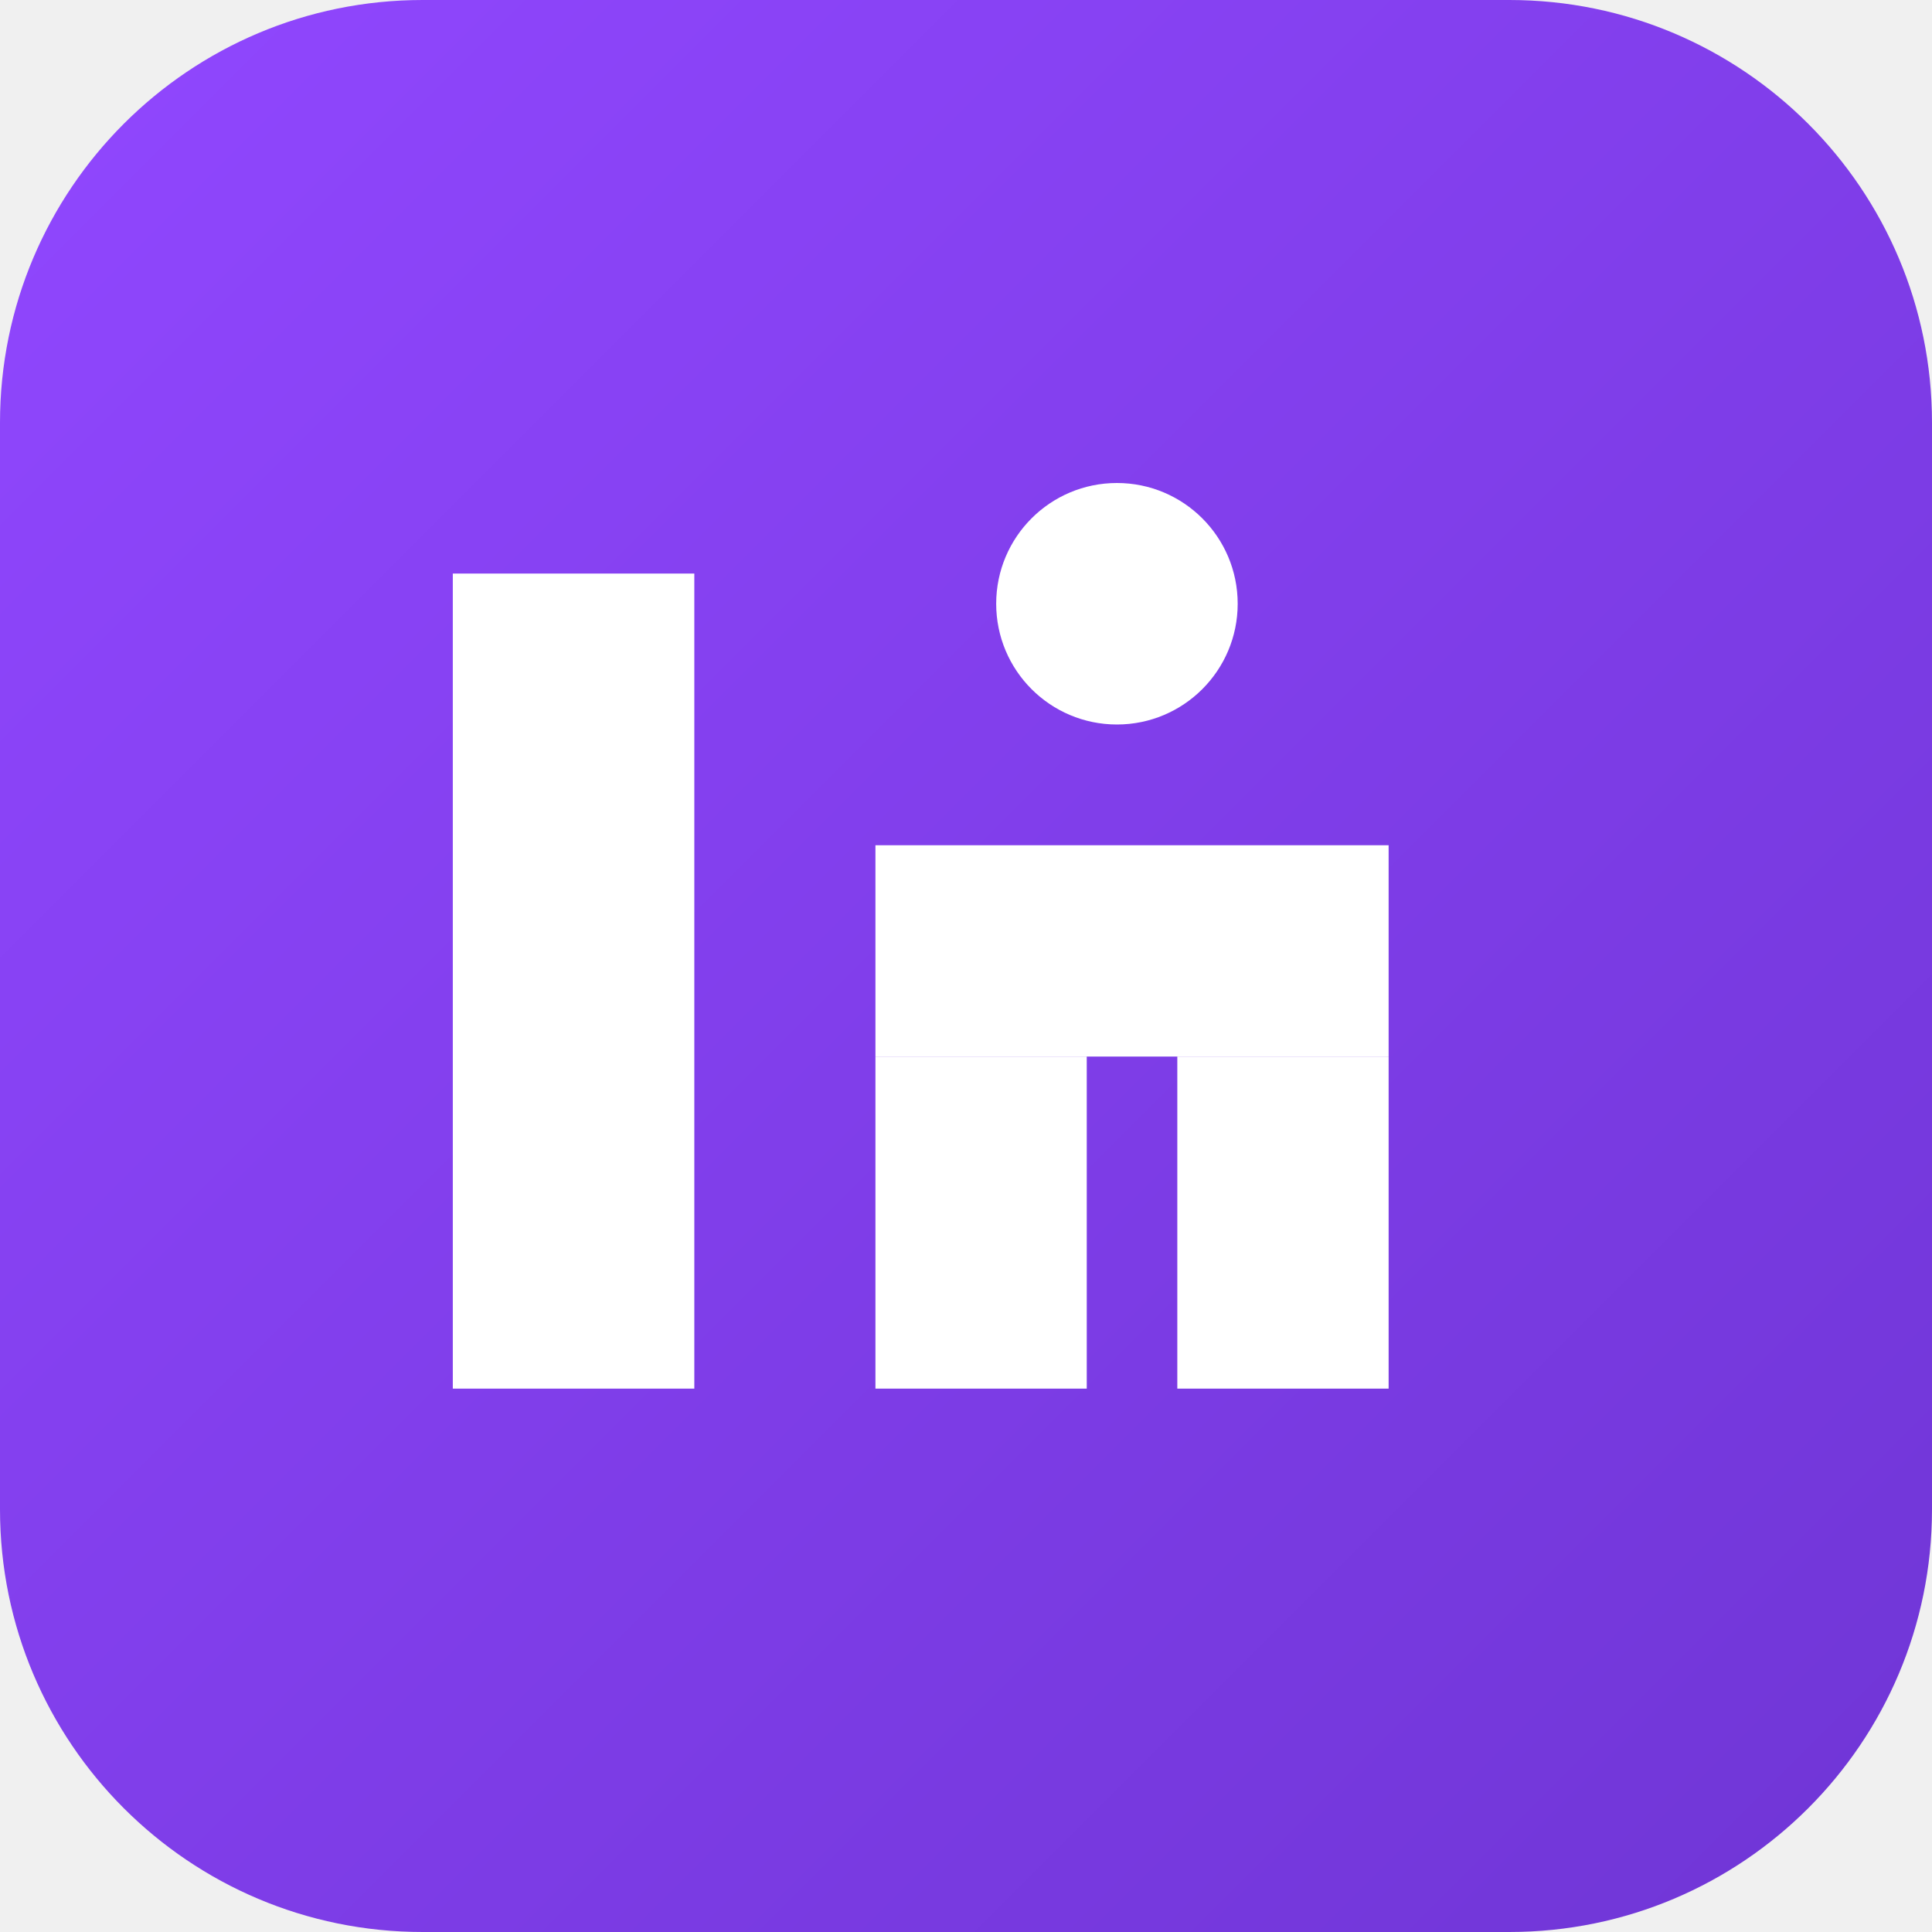
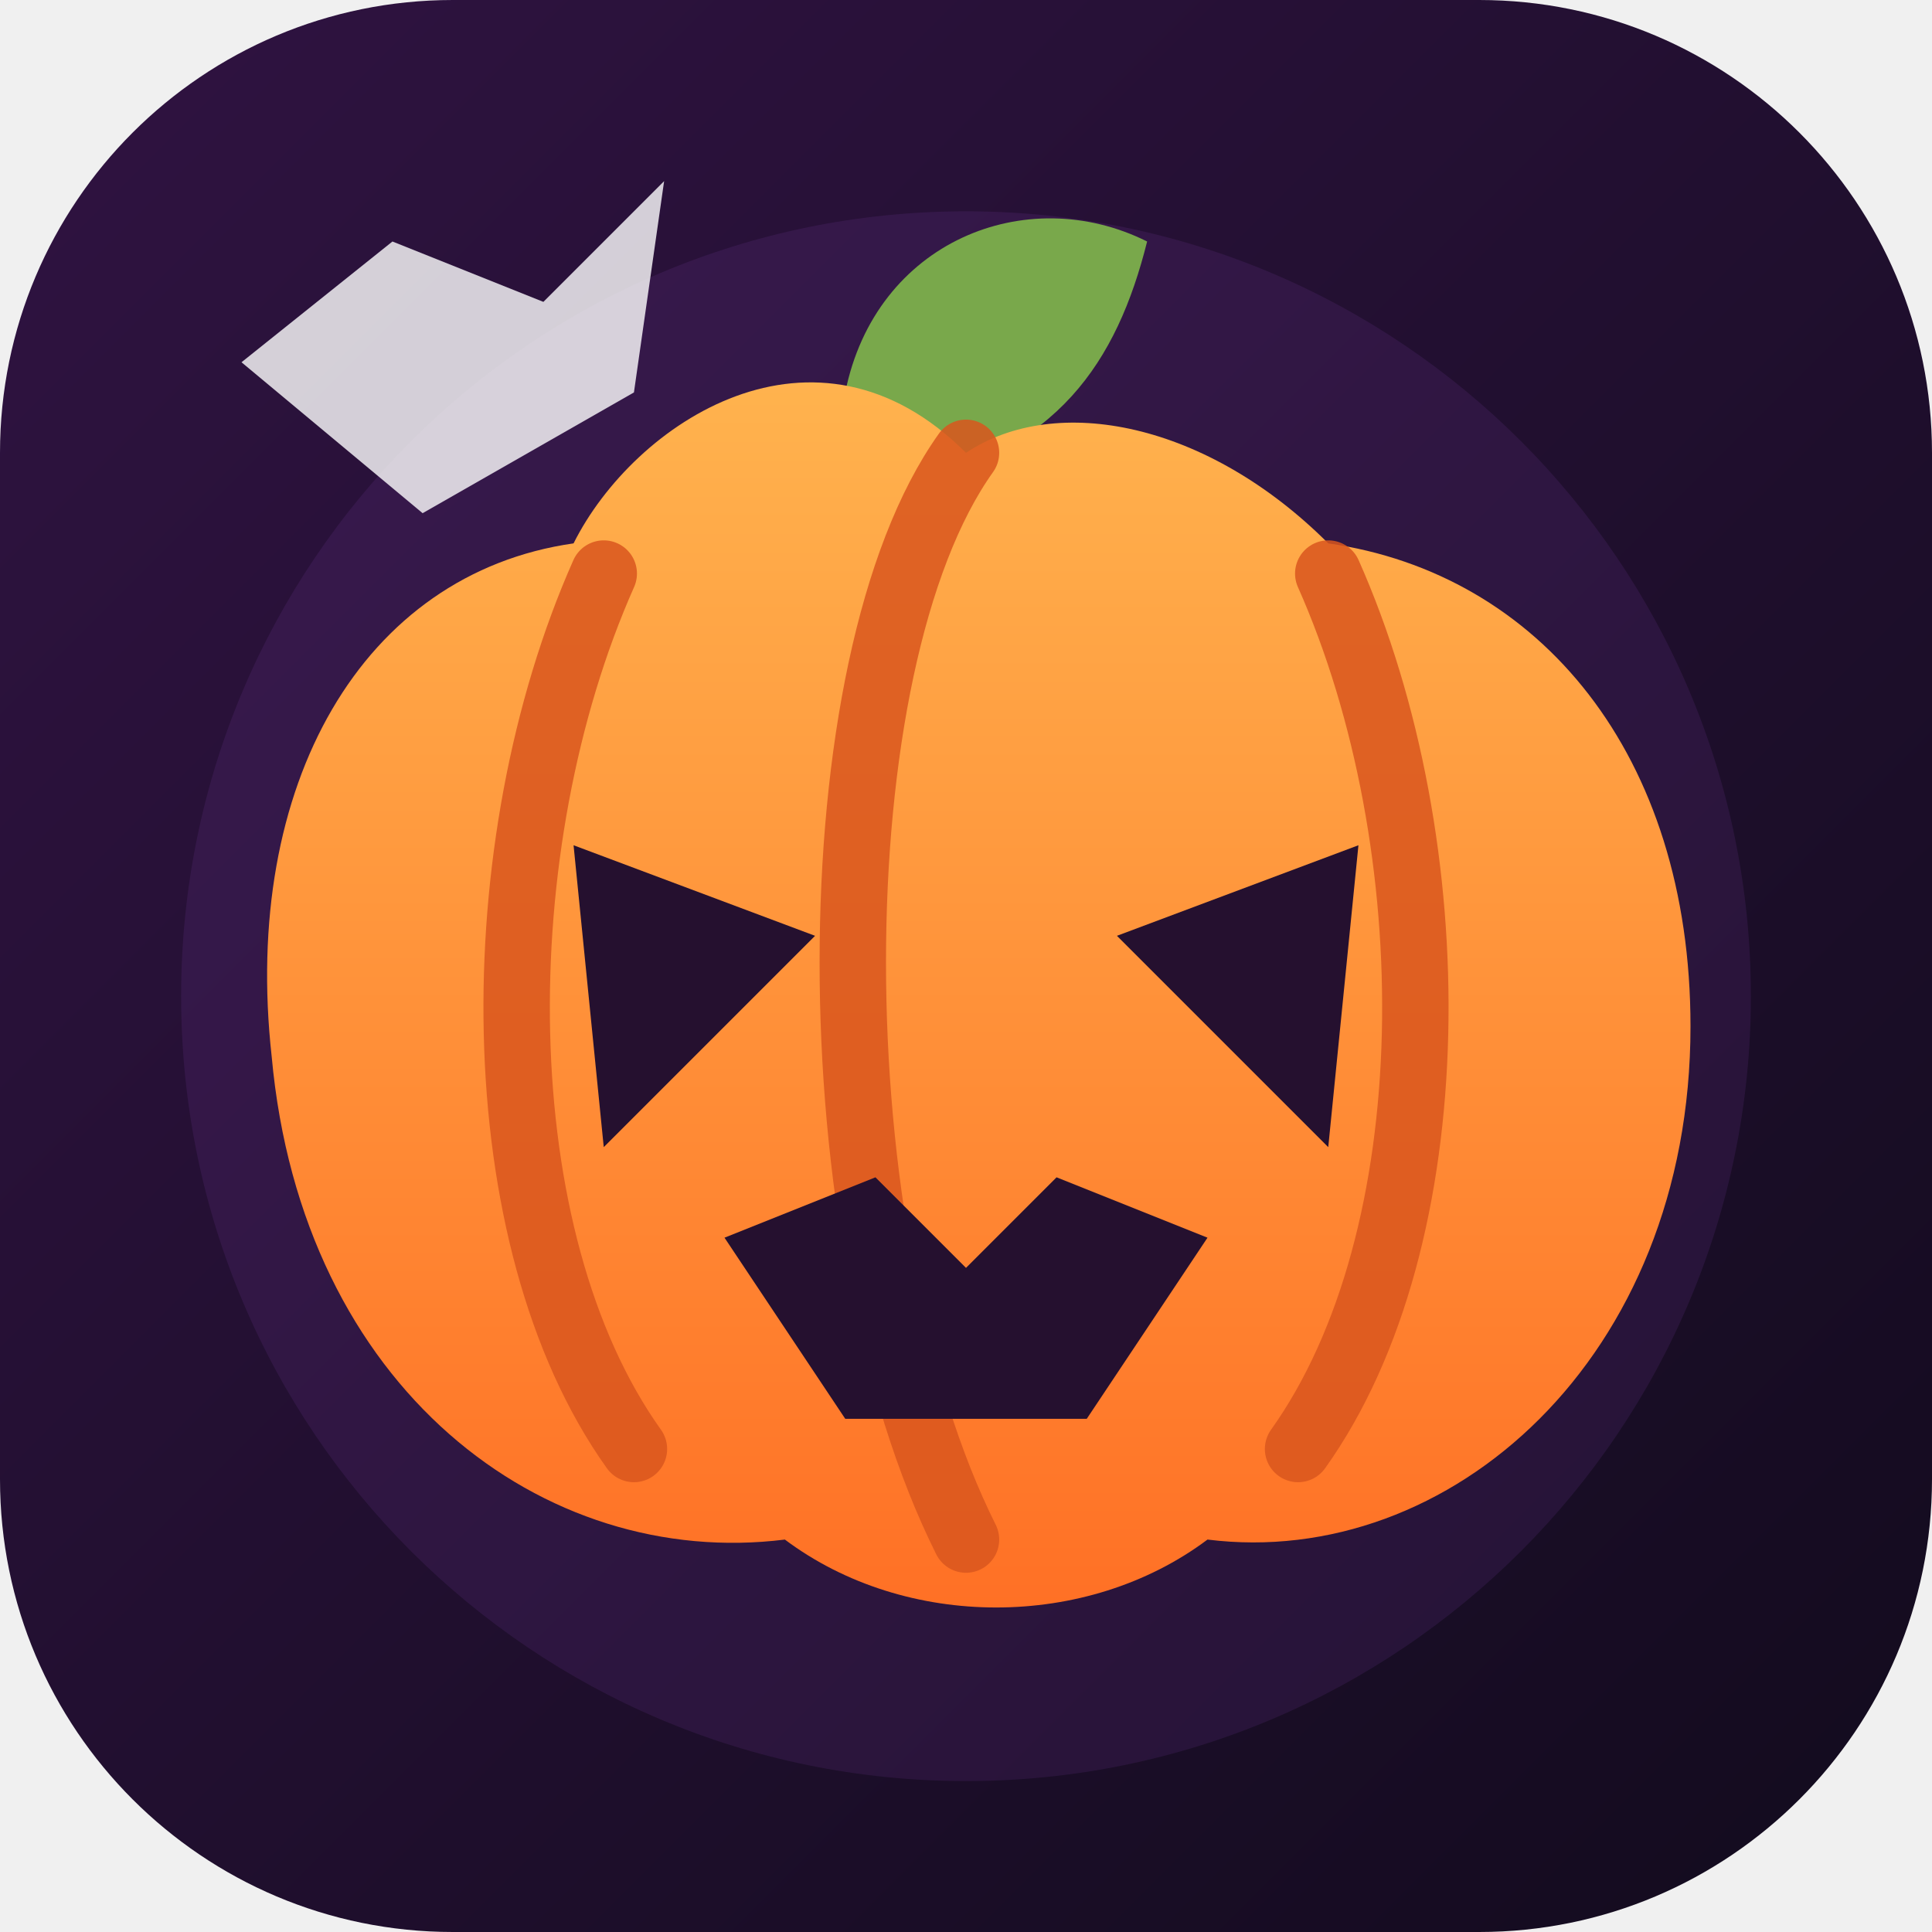
<svg xmlns="http://www.w3.org/2000/svg" viewBox="0 0 64 64">
  <defs>
    <linearGradient id="bg" x1="0" y1="0" x2="1" y2="1">
-       <stop offset="0" stop-color="#9147ff" />
-       <stop offset="1" stop-color="#6f35d5" />
+       <stop offset="0" stop-color="#301342" />
+       <stop offset="1" stop-color="#120b1d" />
+     </linearGradient>
+     <linearGradient id="pumpkin" x1="0" y1="0" x2="0" y2="1">
+       <stop offset="0" stop-color="#ffb34e" />
+       <stop offset="1" stop-color="#ff7025" />
    </linearGradient>
  </defs>
-   <rect width="64" height="64" rx="14" fill="url(#bg)" />
-   <path d="M15 19h8v27h-8z" fill="#fff" />
-   <circle cx="37" cy="20" r="4" fill="#fff" />
-   <path d="M29 28h17v7H29z" fill="#fff" />
-   <path d="M29 35h7v11h-7zM39 35h7v11h-7z" fill="#fff" />
+   <rect width="64" height="64" rx="15" fill="url(#bg)" />
+   <circle cx="32" cy="33" r="26" fill="#9b4bce" opacity=".12" />
+   <path d="M28 13c1-5 6-7 10-5-1 4-3 7-8 8" fill="#79a84b" />
+   <path d="M32 15c-5-5-11-1-13 3-7 1-11 8-10 17 1 11 9 17 17 16 4 3 10 3 14 0 8 1 16-6 16-17 0-9-5-15-12-16-4-4-9-5-12-3Z" fill="url(#pumpkin)" />
+   <path d="M32 15c-5 7-5 26 0 36M20 19c-4 9-4 22 1 29M44 19c4 9 4 22-1 29" fill="none" stroke="#d9561d" stroke-width="2.2" stroke-linecap="round" opacity=".85" />
+   <path d="m19 28 8 3-7 7zM45 28l-8 3 7 7z" fill="#25102f" />
+   <path d="m24 41 5-2 3 3 3-3 5 2-4 6H28z" fill="#25102f" />
+   <path d="M8 12 13 8l5 2 4-4-1 7-7 4z" fill="#fff" opacity=".8" />
</svg>
